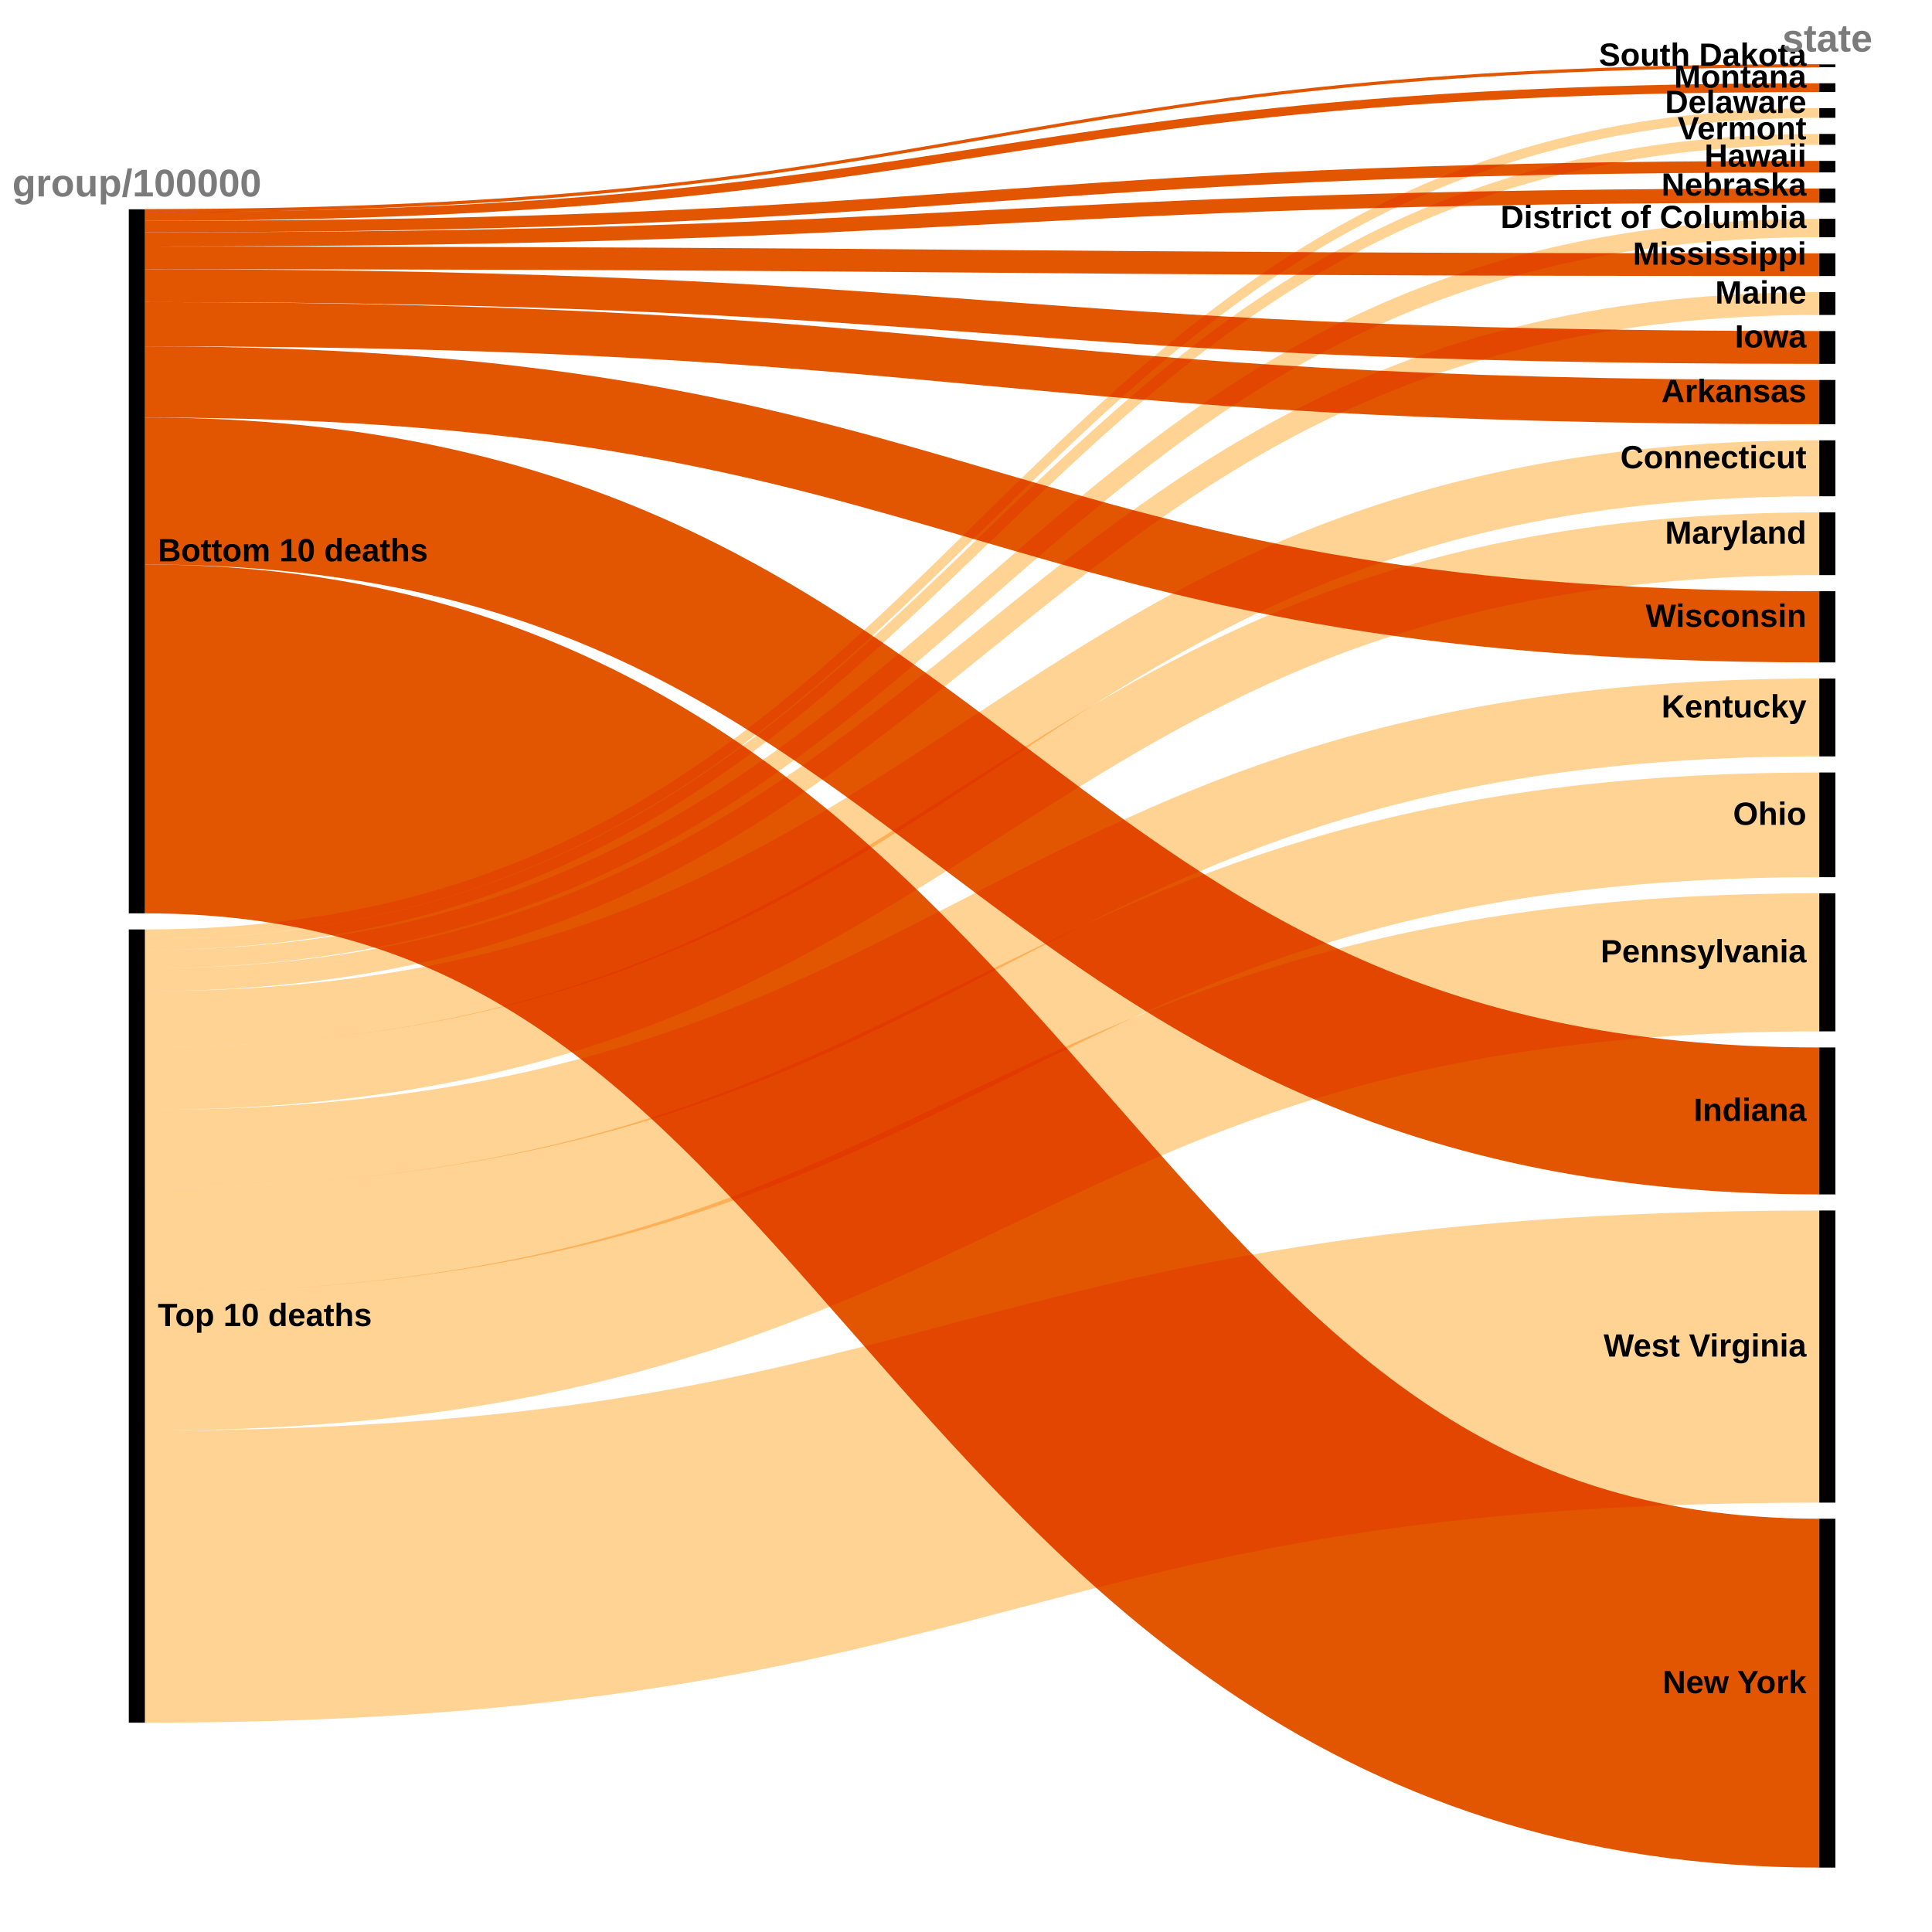
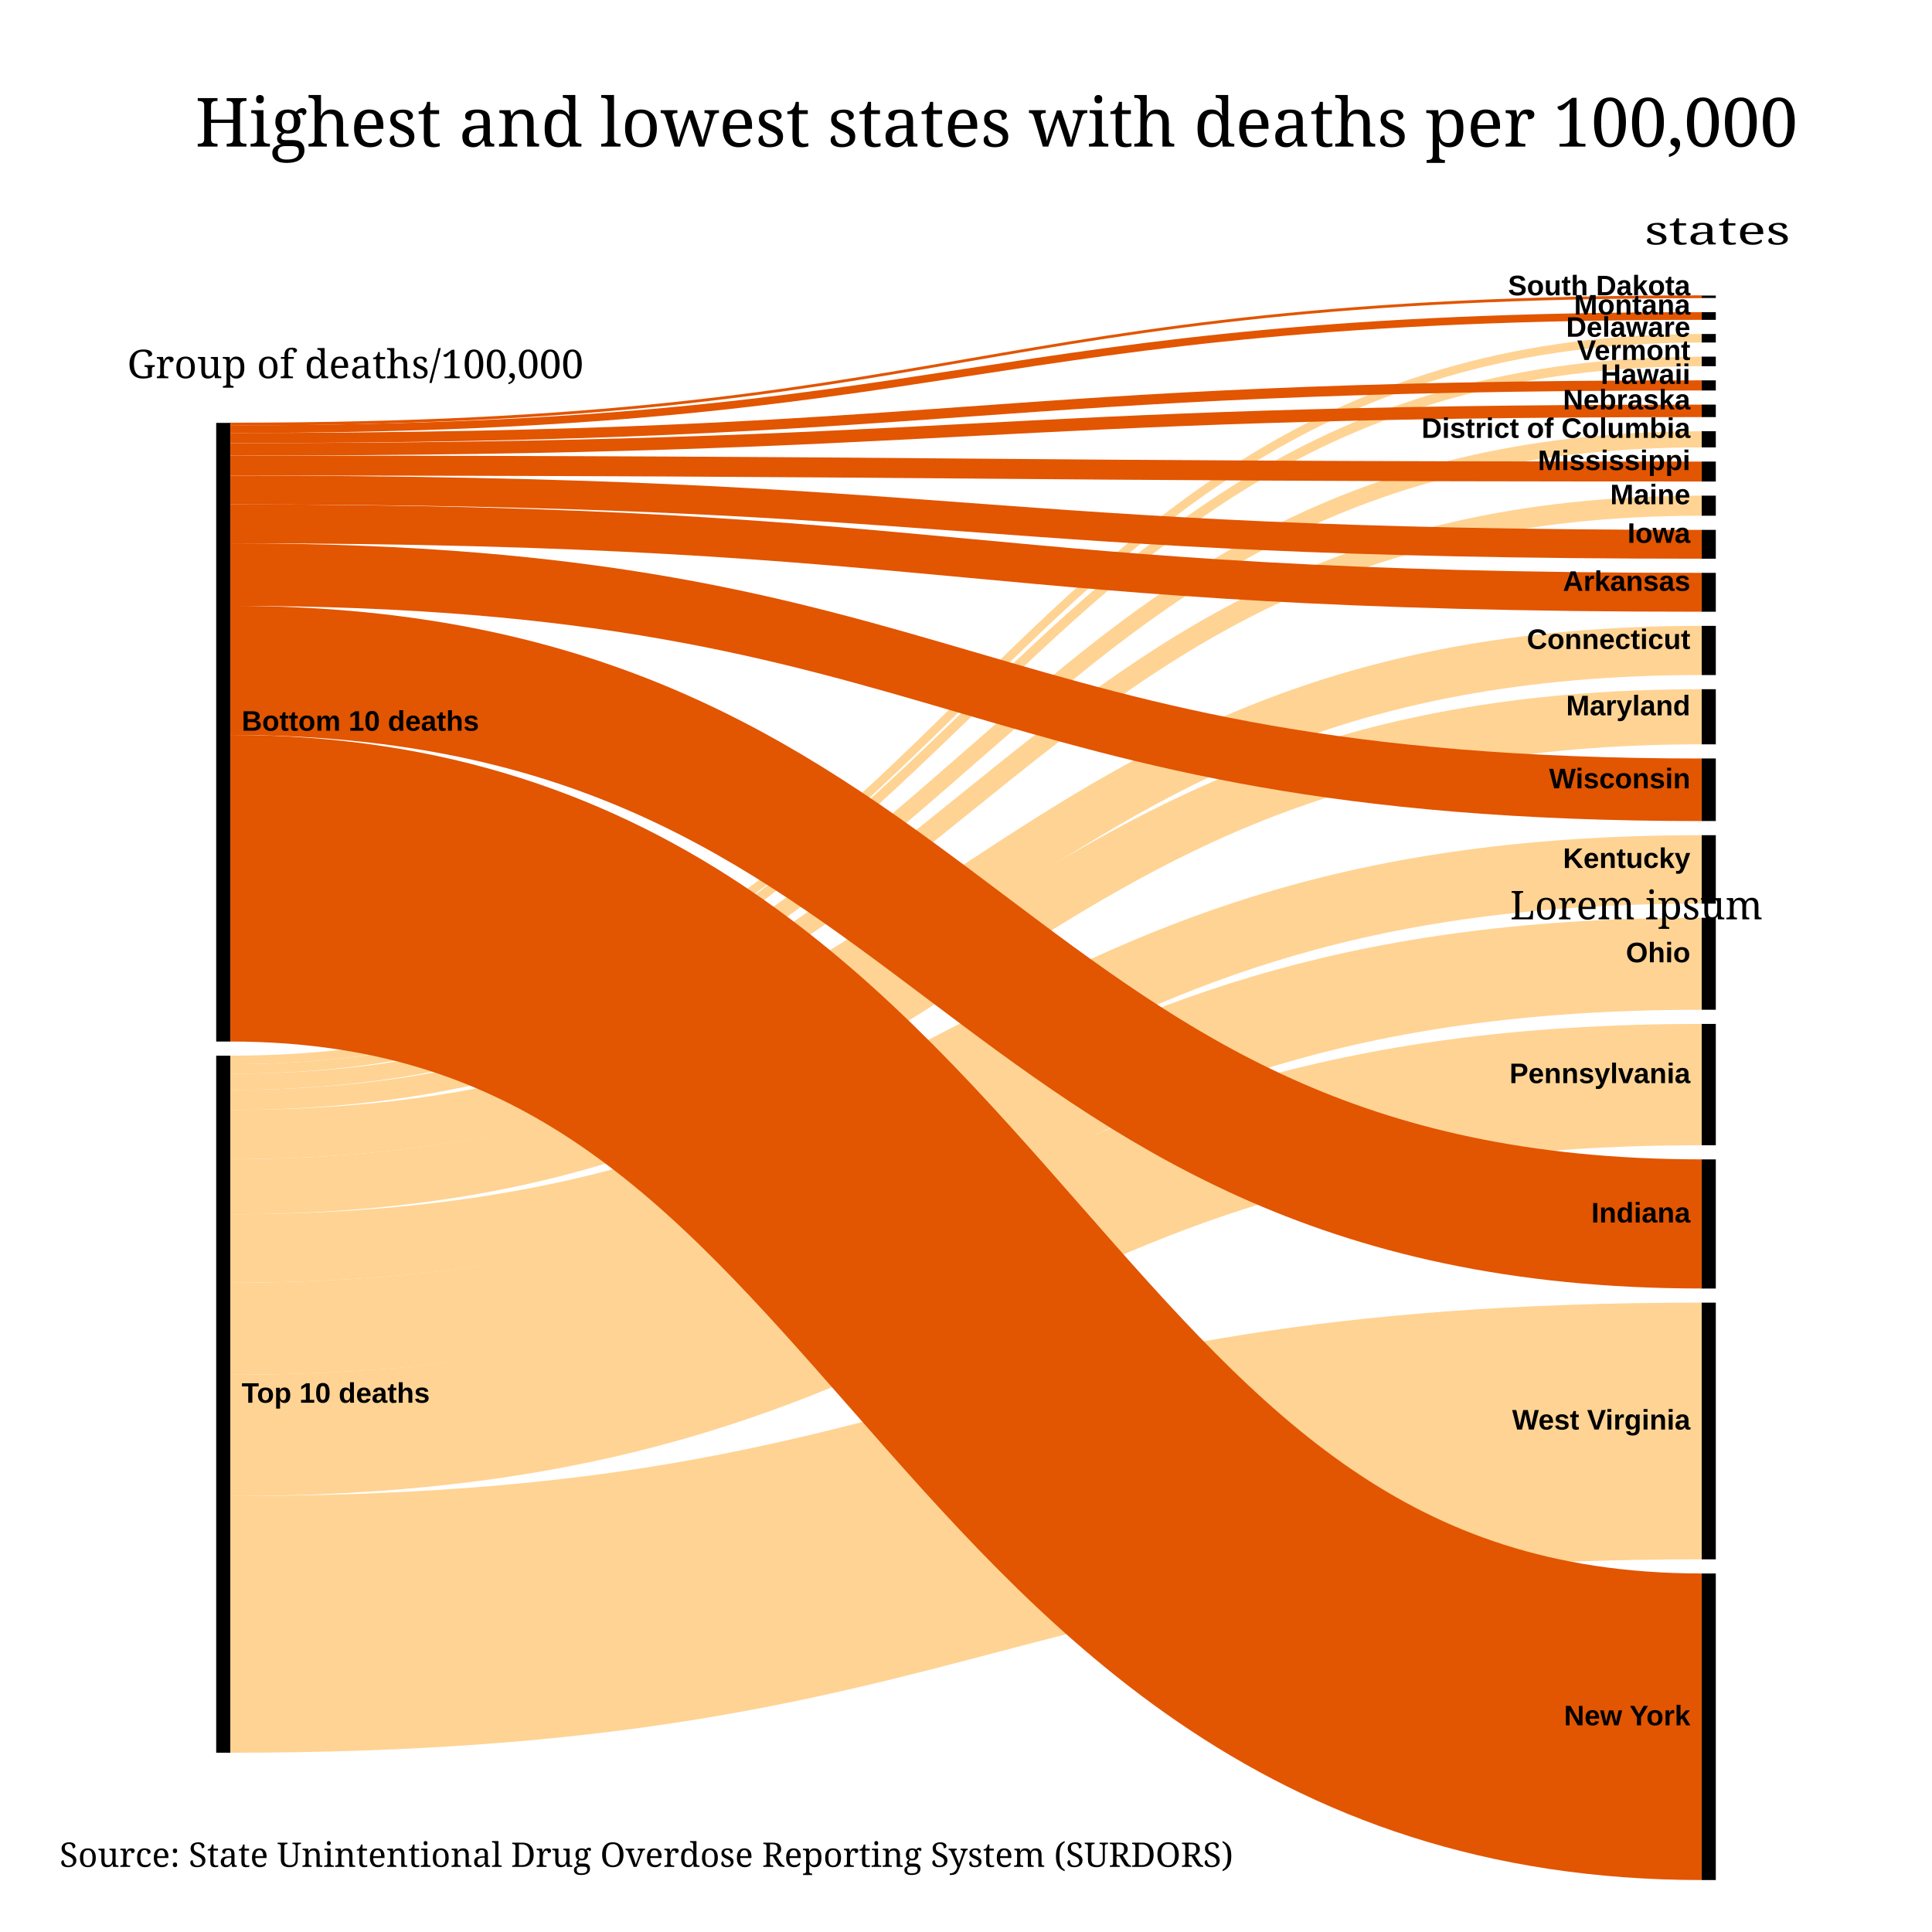
- <svg xmlns="http://www.w3.org/2000/svg" width="600" height="600">
-   <rect width="600" height="600" x="0" y="0" fill="#ffffff" id="background" />
-   <g transform="translate(40,20)" id="visualization">
+ <svg xmlns="http://www.w3.org/2000/svg" id="Layer_1" data-name="Layer 1" viewBox="0 0 682.82 682.82">
+   <defs>
+     <style>
+       .cls-1, .cls-2, .cls-3, .cls-4, .cls-5, .cls-6, .cls-7, .cls-8, .cls-9, .cls-10, .cls-11, .cls-12, .cls-13, .cls-14, .cls-15, .cls-16, .cls-17, .cls-18, .cls-19, .cls-20 {
+         fill: none;
+       }
+ 
+       .cls-1, .cls-8, .cls-13, .cls-14, .cls-15, .cls-16, .cls-17, .cls-18, .cls-19, .cls-20 {
+         stroke: #e25501;
+       }
+ 
+       .cls-2 {
+         stroke-width: 42.88px;
+       }
+ 
+       .cls-2, .cls-3, .cls-4, .cls-5, .cls-6, .cls-7, .cls-9, .cls-10, .cls-11, .cls-12 {
+         stroke: #ffd393;
+       }
+ 
+       .cls-3 {
+         stroke-width: 90.72px;
+       }
+ 
+       .cls-4 {
+         stroke-width: 17.38px;
+       }
+ 
+       .cls-5 {
+         stroke-width: 32.51px;
+       }
+ 
+       .cls-6 {
+         stroke-width: 24.19px;
+       }
+ 
+       .cls-7 {
+         stroke-width: 19.49px;
+       }
+ 
+       .cls-8 {
+         stroke-width: 2.72px;
+       }
+ 
+       .cls-9 {
+         stroke-width: 3.38px;
+       }
+ 
+       .cls-10 {
+         stroke-width: 3.01px;
+       }
+ 
+       .cls-11 {
+         stroke-width: 5.71px;
+       }
+ 
+       .cls-12 {
+         stroke-width: 7.09px;
+       }
+ 
+       .cls-13 {
+         stroke-width: 3.58px;
+       }
+ 
+       .cls-14 {
+         stroke-width: 4.41px;
+       }
+ 
+       .cls-15 {
+         stroke-width: 10.19px;
+       }
+ 
+       .cls-16 {
+         stroke-width: 13.74px;
+       }
+ 
+       .cls-17 {
+         stroke-width: 7.05px;
+       }
+ 
+       .cls-18 {
+         stroke-width: 22.11px;
+       }
+ 
+       .cls-21, .cls-22 {
+         isolation: isolate;
+       }
+ 
+       .cls-19 {
+         stroke-width: 45.64px;
+       }
+ 
+       .cls-20 {
+         stroke-width: 108.35px;
+       }
+ 
+       .cls-22 {
+         font-family: Arial-BoldMT, Arial;
+         font-size: 10px;
+         font-weight: 700;
+       }
+ 
+       .cls-23 {
+         fill: #fff;
+       }
+ 
+       .cls-24 {
+         font-size: 24px;
+       }
+ 
+       .cls-24, .cls-25, .cls-26 {
+         font-family: Georgia, Georgia;
+       }
+ 
+       .cls-25 {
+         font-size: 12px;
+       }
+ 
+       .cls-26 {
+         font-size: 14px;
+       }
+ 
+       .cls-27 {
+         letter-spacing: -.07em;
+       }
+ 
+       .cls-28 {
+         letter-spacing: -.02em;
+       }
+ 
+       .cls-29 {
+         letter-spacing: -.06em;
+       }
+ 
+       .cls-30 {
+         letter-spacing: 0em;
+       }
+     </style>
+   </defs>
+   <rect id="background" class="cls-23" width="682.82" height="682.82" />
+   <g id="visualization">
    <g>
-       <rect x="525" y="0" height="0.857" width="5" fill="black" />
-       <rect x="525" y="5.857" height="2.721" width="5" fill="black" />
-       <rect x="525" y="13.578" height="3.014" width="5" fill="black" />
-       <rect x="525" y="21.592" height="3.375" width="5" fill="black" />
-       <rect x="525" y="29.968" height="3.576" width="5" fill="black" />
-       <rect x="525" y="38.544" height="4.412" width="5" fill="black" />
-       <rect x="525" y="47.955" height="5.715" width="5" fill="black" />
-       <rect x="525" y="58.67" height="7.055" width="5" fill="black" />
-       <rect x="525" y="70.725" height="7.085" width="5" fill="black" />
-       <rect x="525" y="82.81" height="10.192" width="5" fill="black" />
-       <rect x="525" y="98.003" height="13.736" width="5" fill="black" />
-       <rect x="525" y="116.739" height="17.381" width="5" fill="black" />
-       <rect x="525" y="139.12" height="19.487" width="5" fill="black" />
-       <rect x="525" y="163.607" height="22.114" width="5" fill="black" />
-       <rect x="525" y="190.721" height="24.185" width="5" fill="black" />
-       <rect x="525" y="219.906" height="32.513" width="5" fill="black" />
-       <rect x="525" y="257.419" height="42.879" width="5" fill="black" />
-       <rect x="525" y="305.298" height="45.637" width="5" fill="black" />
-       <rect x="525" y="355.935" height="90.719" width="5" fill="black" />
-       <rect x="525" y="451.654" height="108.346" width="5" fill="black" />
-       <rect x="0" y="45" height="218.647" width="5" fill="black" />
-       <rect x="0" y="268.647" height="246.353" width="5" fill="black" />
+       <rect x="601.41" y="104.46" width="5" height=".86" />
+       <rect x="601.41" y="110.32" width="5" height="2.72" />
+       <rect x="601.41" y="118.04" width="5" height="3.01" />
+       <rect x="601.41" y="126.05" width="5" height="3.38" />
+       <rect x="601.41" y="134.43" width="5" height="3.58" />
+       <rect x="601.41" y="143" width="5" height="4.41" />
+       <rect x="601.41" y="152.41" width="5" height="5.71" />
+       <rect x="601.41" y="163.13" width="5" height="7.05" />
+       <rect x="601.41" y="175.18" width="5" height="7.09" />
+       <rect x="601.41" y="187.27" width="5" height="10.19" />
+       <rect x="601.41" y="202.46" width="5" height="13.74" />
+       <rect x="601.41" y="221.2" width="5" height="17.38" />
+       <rect x="601.41" y="243.58" width="5" height="19.49" />
+       <rect x="601.41" y="268.06" width="5" height="22.11" />
+       <rect x="601.41" y="295.18" width="5" height="24.19" />
+       <rect x="601.41" y="324.36" width="5" height="32.51" />
+       <rect x="601.41" y="361.88" width="5" height="42.88" />
+       <rect x="601.41" y="409.76" width="5" height="45.64" />
+       <rect x="601.41" y="460.39" width="5" height="90.72" />
+       <rect x="601.41" y="556.11" width="5" height="108.35" />
+       <rect x="76.41" y="149.46" width="5" height="218.65" />
+       <rect x="76.41" y="373.11" width="5" height="246.35" />
    </g>
-     <g fill="none" stroke-opacity="1">
-       <g style="mix-blend-mode: multiply;">
-         <path d="M5,469.64C265,469.64,265,401.294,525,401.294" stroke="#ffd393" stroke-width="90.719" />
-       </g>
-       <g style="mix-blend-mode: multiply;">
-         <path d="M5,277.894C265,277.894,265,50.813,525,50.813" stroke="#ffd393" stroke-width="5.715" />
-       </g>
-       <g style="mix-blend-mode: multiply;">
-         <path d="M5,270.154C265,270.154,265,15.085,525,15.085" stroke="#ffd393" stroke-width="3.014" />
-       </g>
-       <g style="mix-blend-mode: multiply;">
-         <path d="M5,336.796C265,336.796,265,202.813,525,202.813" stroke="#ffd393" stroke-width="24.185" />
-       </g>
-       <g style="mix-blend-mode: multiply;">
-         <path d="M5,284.294C265,284.294,265,74.268,525,74.268" stroke="#ffd393" stroke-width="7.085" />
-       </g>
-       <g style="mix-blend-mode: multiply;">
-         <path d="M5,365.146C265,365.146,265,236.163,525,236.163" stroke="#ffd393" stroke-width="32.513" />
-       </g>
-       <g style="mix-blend-mode: multiply;">
-         <path d="M5,314.96C265,314.96,265,148.863,525,148.863" stroke="#ffd393" stroke-width="19.487" />
-       </g>
-       <g style="mix-blend-mode: multiply;">
-         <path d="M5,296.526C265,296.526,265,125.429,525,125.429" stroke="#ffd393" stroke-width="17.381" />
-       </g>
-       <g style="mix-blend-mode: multiply;">
-         <path d="M5,273.349C265,273.349,265,23.28,525,23.28" stroke="#ffd393" stroke-width="3.375" />
-       </g>
-       <g style="mix-blend-mode: multiply;">
-         <path d="M5,402.841C265,402.841,265,278.858,525,278.858" stroke="#ffd393" stroke-width="42.879" />
-       </g>
-       <g style="mix-blend-mode: multiply;">
-         <path d="M5,60.093C265,60.093,265,62.197,525,62.197" stroke="#e25501" stroke-width="7.055" />
-       </g>
-       <g style="mix-blend-mode: multiply;">
-         <path d="M5,80.682C265,80.682,265,104.871,525,104.871" stroke="#e25501" stroke-width="13.736" />
-       </g>
-       <g style="mix-blend-mode: multiply;">
-         <path d="M5,47.218C265,47.218,265,7.218,525,7.218" stroke="#e25501" stroke-width="2.721" />
-       </g>
-       <g style="mix-blend-mode: multiply;">
-         <path d="M5,68.717C265,68.717,265,87.906,525,87.906" stroke="#e25501" stroke-width="10.192" />
-       </g>
-       <g style="mix-blend-mode: multiply;">
-         <path d="M5,209.474C265,209.474,265,505.827,525,505.827" stroke="#e25501" stroke-width="108.346" />
-       </g>
-       <g style="mix-blend-mode: multiply;">
-         <path d="M5,132.482C265,132.482,265,328.116,525,328.116" stroke="#e25501" stroke-width="45.637" />
-       </g>
-       <g style="mix-blend-mode: multiply;">
-         <path d="M5,98.607C265,98.607,265,174.664,525,174.664" stroke="#e25501" stroke-width="22.114" />
-       </g>
-       <g style="mix-blend-mode: multiply;">
-         <path d="M5,50.366C265,50.366,265,31.756,525,31.756" stroke="#e25501" stroke-width="3.576" />
-       </g>
-       <g style="mix-blend-mode: multiply;">
-         <path d="M5,54.36C265,54.36,265,40.749,525,40.749" stroke="#e25501" stroke-width="4.412" />
-       </g>
-       <g style="mix-blend-mode: multiply;">
-         <path d="M5,45.429C265,45.429,265,0.429,525,0.429" stroke="#e25501" stroke-width="1" />
-       </g>
-     </g>
+     <path class="cls-3" d="M81.41,574.1c260,0,260-68.35,520-68.35" />
+     <path class="cls-11" d="M81.41,382.35c260,0,260-227.08,520-227.08" />
+     <path class="cls-10" d="M81.41,374.61c260,0,260-255.07,520-255.07" />
+     <path class="cls-6" d="M81.41,441.25c260,0,260-133.98,520-133.98" />
+     <path class="cls-12" d="M81.41,388.75c260,0,260-210.03,520-210.03" />
+     <path class="cls-5" d="M81.41,469.6c260,0,260-128.98,520-128.98" />
+     <path class="cls-7" d="M81.41,419.42c260,0,260-166.1,520-166.1" />
+     <path class="cls-4" d="M81.41,400.98c260,0,260-171.1,520-171.1" />
+     <path class="cls-9" d="M81.41,377.81c260,0,260-250.07,520-250.07" />
+     <path class="cls-2" d="M81.41,507.3c260,0,260-123.98,520-123.98" />
+     <path class="cls-17" d="M81.41,164.55c260,0,260,2.1,520,2.1" />
+     <path class="cls-16" d="M81.41,185.14c260,0,260,24.19,520,24.19" />
+     <path class="cls-8" d="M81.41,151.68c260,0,260-40,520-40" />
+     <path class="cls-15" d="M81.41,173.18c260,0,260,19.19,520,19.19" />
+     <path class="cls-20" d="M81.41,313.93c260,0,260,296.35,520,296.35" />
+     <path class="cls-19" d="M81.41,236.94c260,0,260,195.63,520,195.63" />
+     <path class="cls-18" d="M81.41,203.07c260,0,260,76.06,520,76.06" />
+     <path class="cls-13" d="M81.41,154.82c260,0,260-18.61,520-18.61" />
+     <path class="cls-14" d="M81.41,158.82c260,0,260-13.61,520-13.61" />
+     <path class="cls-1" d="M81.41,149.89c260,0,260-45,520-45" />
    <g>
-       <text x="521" y="0.429" text-anchor="end">
-         <tspan alignment-baseline="middle" x="521" style="font-family: Arial, sans-serif; font-size: 10px; fill: black; font-weight: bold;">South Dakota</tspan>
-       </text>
-       <text x="521" y="7.218" text-anchor="end">
-         <tspan alignment-baseline="middle" x="521" style="font-family: Arial, sans-serif; font-size: 10px; fill: black; font-weight: bold;">Montana</tspan>
-       </text>
-       <text x="521" y="15.085" text-anchor="end">
-         <tspan alignment-baseline="middle" x="521" style="font-family: Arial, sans-serif; font-size: 10px; fill: black; font-weight: bold;">Delaware</tspan>
-       </text>
-       <text x="521" y="23.28" text-anchor="end">
-         <tspan alignment-baseline="middle" x="521" style="font-family: Arial, sans-serif; font-size: 10px; fill: black; font-weight: bold;">Vermont</tspan>
-       </text>
-       <text x="521" y="31.756" text-anchor="end">
-         <tspan alignment-baseline="middle" x="521" style="font-family: Arial, sans-serif; font-size: 10px; fill: black; font-weight: bold;">Hawaii</tspan>
-       </text>
-       <text x="521" y="40.749" text-anchor="end">
-         <tspan alignment-baseline="middle" x="521" style="font-family: Arial, sans-serif; font-size: 10px; fill: black; font-weight: bold;">Nebraska</tspan>
-       </text>
-       <text x="521" y="50.813" text-anchor="end">
-         <tspan alignment-baseline="middle" x="521" style="font-family: Arial, sans-serif; font-size: 10px; fill: black; font-weight: bold;">District of Columbia</tspan>
-       </text>
-       <text x="521" y="62.197" text-anchor="end">
-         <tspan alignment-baseline="middle" x="521" style="font-family: Arial, sans-serif; font-size: 10px; fill: black; font-weight: bold;">Mississippi</tspan>
-       </text>
-       <text x="521" y="74.268" text-anchor="end">
-         <tspan alignment-baseline="middle" x="521" style="font-family: Arial, sans-serif; font-size: 10px; fill: black; font-weight: bold;">Maine</tspan>
-       </text>
-       <text x="521" y="87.906" text-anchor="end">
-         <tspan alignment-baseline="middle" x="521" style="font-family: Arial, sans-serif; font-size: 10px; fill: black; font-weight: bold;">Iowa</tspan>
-       </text>
-       <text x="521" y="104.871" text-anchor="end">
-         <tspan alignment-baseline="middle" x="521" style="font-family: Arial, sans-serif; font-size: 10px; fill: black; font-weight: bold;">Arkansas</tspan>
-       </text>
-       <text x="521" y="125.429" text-anchor="end">
-         <tspan alignment-baseline="middle" x="521" style="font-family: Arial, sans-serif; font-size: 10px; fill: black; font-weight: bold;">Connecticut</tspan>
-       </text>
-       <text x="521" y="148.863" text-anchor="end">
-         <tspan alignment-baseline="middle" x="521" style="font-family: Arial, sans-serif; font-size: 10px; fill: black; font-weight: bold;">Maryland</tspan>
-       </text>
-       <text x="521" y="174.664" text-anchor="end">
-         <tspan alignment-baseline="middle" x="521" style="font-family: Arial, sans-serif; font-size: 10px; fill: black; font-weight: bold;">Wisconsin</tspan>
-       </text>
-       <text x="521" y="202.813" text-anchor="end">
-         <tspan alignment-baseline="middle" x="521" style="font-family: Arial, sans-serif; font-size: 10px; fill: black; font-weight: bold;">Kentucky</tspan>
-       </text>
-       <text x="521" y="236.163" text-anchor="end">
-         <tspan alignment-baseline="middle" x="521" style="font-family: Arial, sans-serif; font-size: 10px; fill: black; font-weight: bold;">Ohio</tspan>
-       </text>
-       <text x="521" y="278.858" text-anchor="end">
-         <tspan alignment-baseline="middle" x="521" style="font-family: Arial, sans-serif; font-size: 10px; fill: black; font-weight: bold;">Pennsylvania</tspan>
-       </text>
-       <text x="521" y="328.116" text-anchor="end">
-         <tspan alignment-baseline="middle" x="521" style="font-family: Arial, sans-serif; font-size: 10px; fill: black; font-weight: bold;">Indiana</tspan>
-       </text>
-       <text x="521" y="401.294" text-anchor="end">
-         <tspan alignment-baseline="middle" x="521" style="font-family: Arial, sans-serif; font-size: 10px; fill: black; font-weight: bold;">West Virginia</tspan>
-       </text>
-       <text x="521" y="505.827" text-anchor="end">
-         <tspan alignment-baseline="middle" x="521" style="font-family: Arial, sans-serif; font-size: 10px; fill: black; font-weight: bold;">New York</tspan>
-       </text>
-       <text x="9" y="154.324" text-anchor="start">
-         <tspan alignment-baseline="middle" x="9" style="font-family: Arial, sans-serif; font-size: 10px; fill: black; font-weight: bold;">Bottom 10 deaths</tspan>
-       </text>
-       <text x="9" y="391.824" text-anchor="start">
-         <tspan alignment-baseline="middle" x="9" style="font-family: Arial, sans-serif; font-size: 10px; fill: black; font-weight: bold;">Top 10 deaths</tspan>
-       </text>
-     </g>
-     <g>
-       <text x="527.5" y="-4" text-anchor="middle" style="font-family: Arial, sans-serif; font-size: 12px; fill: rgb(123, 123, 123); font-weight: bold;">state</text>
-       <text x="2.5" y="41" text-anchor="middle" style="font-family: Arial, sans-serif; font-size: 12px; fill: rgb(123, 123, 123); font-weight: bold;">group/100000</text>
+       <g class="cls-21">
+         <text class="cls-22" transform="translate(532.96 104.37)">
+           <tspan x="0" y="0">South Dakota</tspan>
+         </text>
+       </g>
+       <g class="cls-21">
+         <text class="cls-22" transform="translate(556.3 111.16)">
+           <tspan x="0" y="0">Montana</tspan>
+         </text>
+       </g>
+       <g class="cls-21">
+         <text class="cls-22" transform="translate(553.5 119.02)">
+           <tspan x="0" y="0">Delaware</tspan>
+         </text>
+       </g>
+       <g class="cls-21">
+         <text class="cls-22" transform="translate(557.4 127.22)">
+           <tspan class="cls-29" x="0" y="0">V</tspan>
+           <tspan x="6.12" y="0">ermont</tspan>
+         </text>
+       </g>
+       <g class="cls-21">
+         <text class="cls-22" transform="translate(565.73 135.69)">
+           <tspan x="0" y="0">Hawaii</tspan>
+         </text>
+       </g>
+       <g class="cls-21">
+         <text class="cls-22" transform="translate(552.38 144.69)">
+           <tspan x="0" y="0">Nebraska</tspan>
+         </text>
+       </g>
+       <g class="cls-21">
+         <text class="cls-22" transform="translate(502.41 154.75)">
+           <tspan x="0" y="0">District of Columbia</tspan>
+         </text>
+       </g>
+       <g class="cls-21">
+         <text class="cls-22" transform="translate(543.51 166.14)">
+           <tspan x="0" y="0">Mississippi</tspan>
+         </text>
+       </g>
+       <g class="cls-21">
+         <text class="cls-22" transform="translate(569.07 178.21)">
+           <tspan x="0" y="0">Maine</tspan>
+         </text>
+       </g>
+       <g class="cls-21">
+         <text class="cls-22" transform="translate(575.18 191.85)">
+           <tspan x="0" y="0">Iowa</tspan>
+         </text>
+       </g>
+       <g class="cls-21">
+         <text class="cls-22" transform="translate(552.38 208.81)">
+           <tspan x="0" y="0">Arkansas</tspan>
+         </text>
+       </g>
+       <g class="cls-21">
+         <text class="cls-22" transform="translate(539.63 229.37)">
+           <tspan x="0" y="0">Connecticut</tspan>
+         </text>
+       </g>
+       <g class="cls-21">
+         <text class="cls-22" transform="translate(553.51 252.8)">
+           <tspan x="0" y="0">Maryland</tspan>
+         </text>
+       </g>
+       <g class="cls-21">
+         <text class="cls-22" transform="translate(547.49 278.6)">
+           <tspan class="cls-30" x="0" y="0">W</tspan>
+           <tspan x="9.35" y="0">isconsin</tspan>
+         </text>
+       </g>
+       <g class="cls-21">
+         <text class="cls-22" transform="translate(552.4 306.75)">
+           <tspan x="0" y="0">Kentucky</tspan>
+         </text>
+       </g>
+       <g class="cls-21">
+         <text class="cls-22" transform="translate(574.64 340.1)">
+           <tspan x="0" y="0">Ohio</tspan>
+         </text>
+       </g>
+       <g class="cls-21">
+         <text class="cls-22" transform="translate(533.49 382.8)">
+           <tspan x="0" y="0">Pennsylvania</tspan>
+         </text>
+       </g>
+       <g class="cls-21">
+         <text class="cls-22" transform="translate(562.41 432.06)">
+           <tspan x="0" y="0">Indiana</tspan>
+         </text>
+       </g>
+       <g class="cls-21">
+         <text class="cls-22" transform="translate(534.43 505.23)">
+           <tspan class="cls-28" x="0" y="0">W</tspan>
+           <tspan x="9.26" y="0">est </tspan>
+           <tspan class="cls-28" x="26.49" y="0">V</tspan>
+           <tspan x="32.98" y="0">irginia</tspan>
+         </text>
+       </g>
+       <g class="cls-21">
+         <text class="cls-22" transform="translate(552.76 609.77)">
+           <tspan x="0" y="0">New</tspan>
+           <tspan class="cls-28" x="20.56" y="0"> </tspan>
+           <tspan class="cls-27" x="23.16" y="0">Y</tspan>
+           <tspan x="29.09" y="0">ork</tspan>
+         </text>
+       </g>
+       <g class="cls-21">
+         <text class="cls-22" transform="translate(85.41 258.26)">
+           <tspan x="0" y="0">Bottom 10 deaths</tspan>
+         </text>
+       </g>
+       <g class="cls-21">
+         <text class="cls-22" transform="translate(85.41 495.76)">
+           <tspan class="cls-27" x="0" y="0">T</tspan>
+           <tspan x="5.37" y="0">op 10 deaths</tspan>
+         </text>
+       </g>
    </g>
  </g>
+   <text class="cls-24" transform="translate(68.98 51.81)">
+     <tspan x="0" y="0">Highest and lowest states with deaths per 100,000</tspan>
+   </text>
+   <text class="cls-26" transform="translate(44.97 133.66)">
+     <tspan x="0" y="0">Group of deaths/100,000</tspan>
+   </text>
+   <text class="cls-26" transform="translate(581.22 86.39) scale(1.36 1)">
+     <tspan x="0" y="0">states</tspan>
+   </text>
+   <text class="cls-26" transform="translate(533.71 324.92)">
+     <tspan x="0" y="0">Lorem ipsum</tspan>
+   </text>
+   <text class="cls-25" transform="translate(21.07 659.8)">
+     <tspan x="0" y="0">Source: State Unintentional Drug Overdose Reporting System (SURDORS)</tspan>
+   </text>
</svg>
